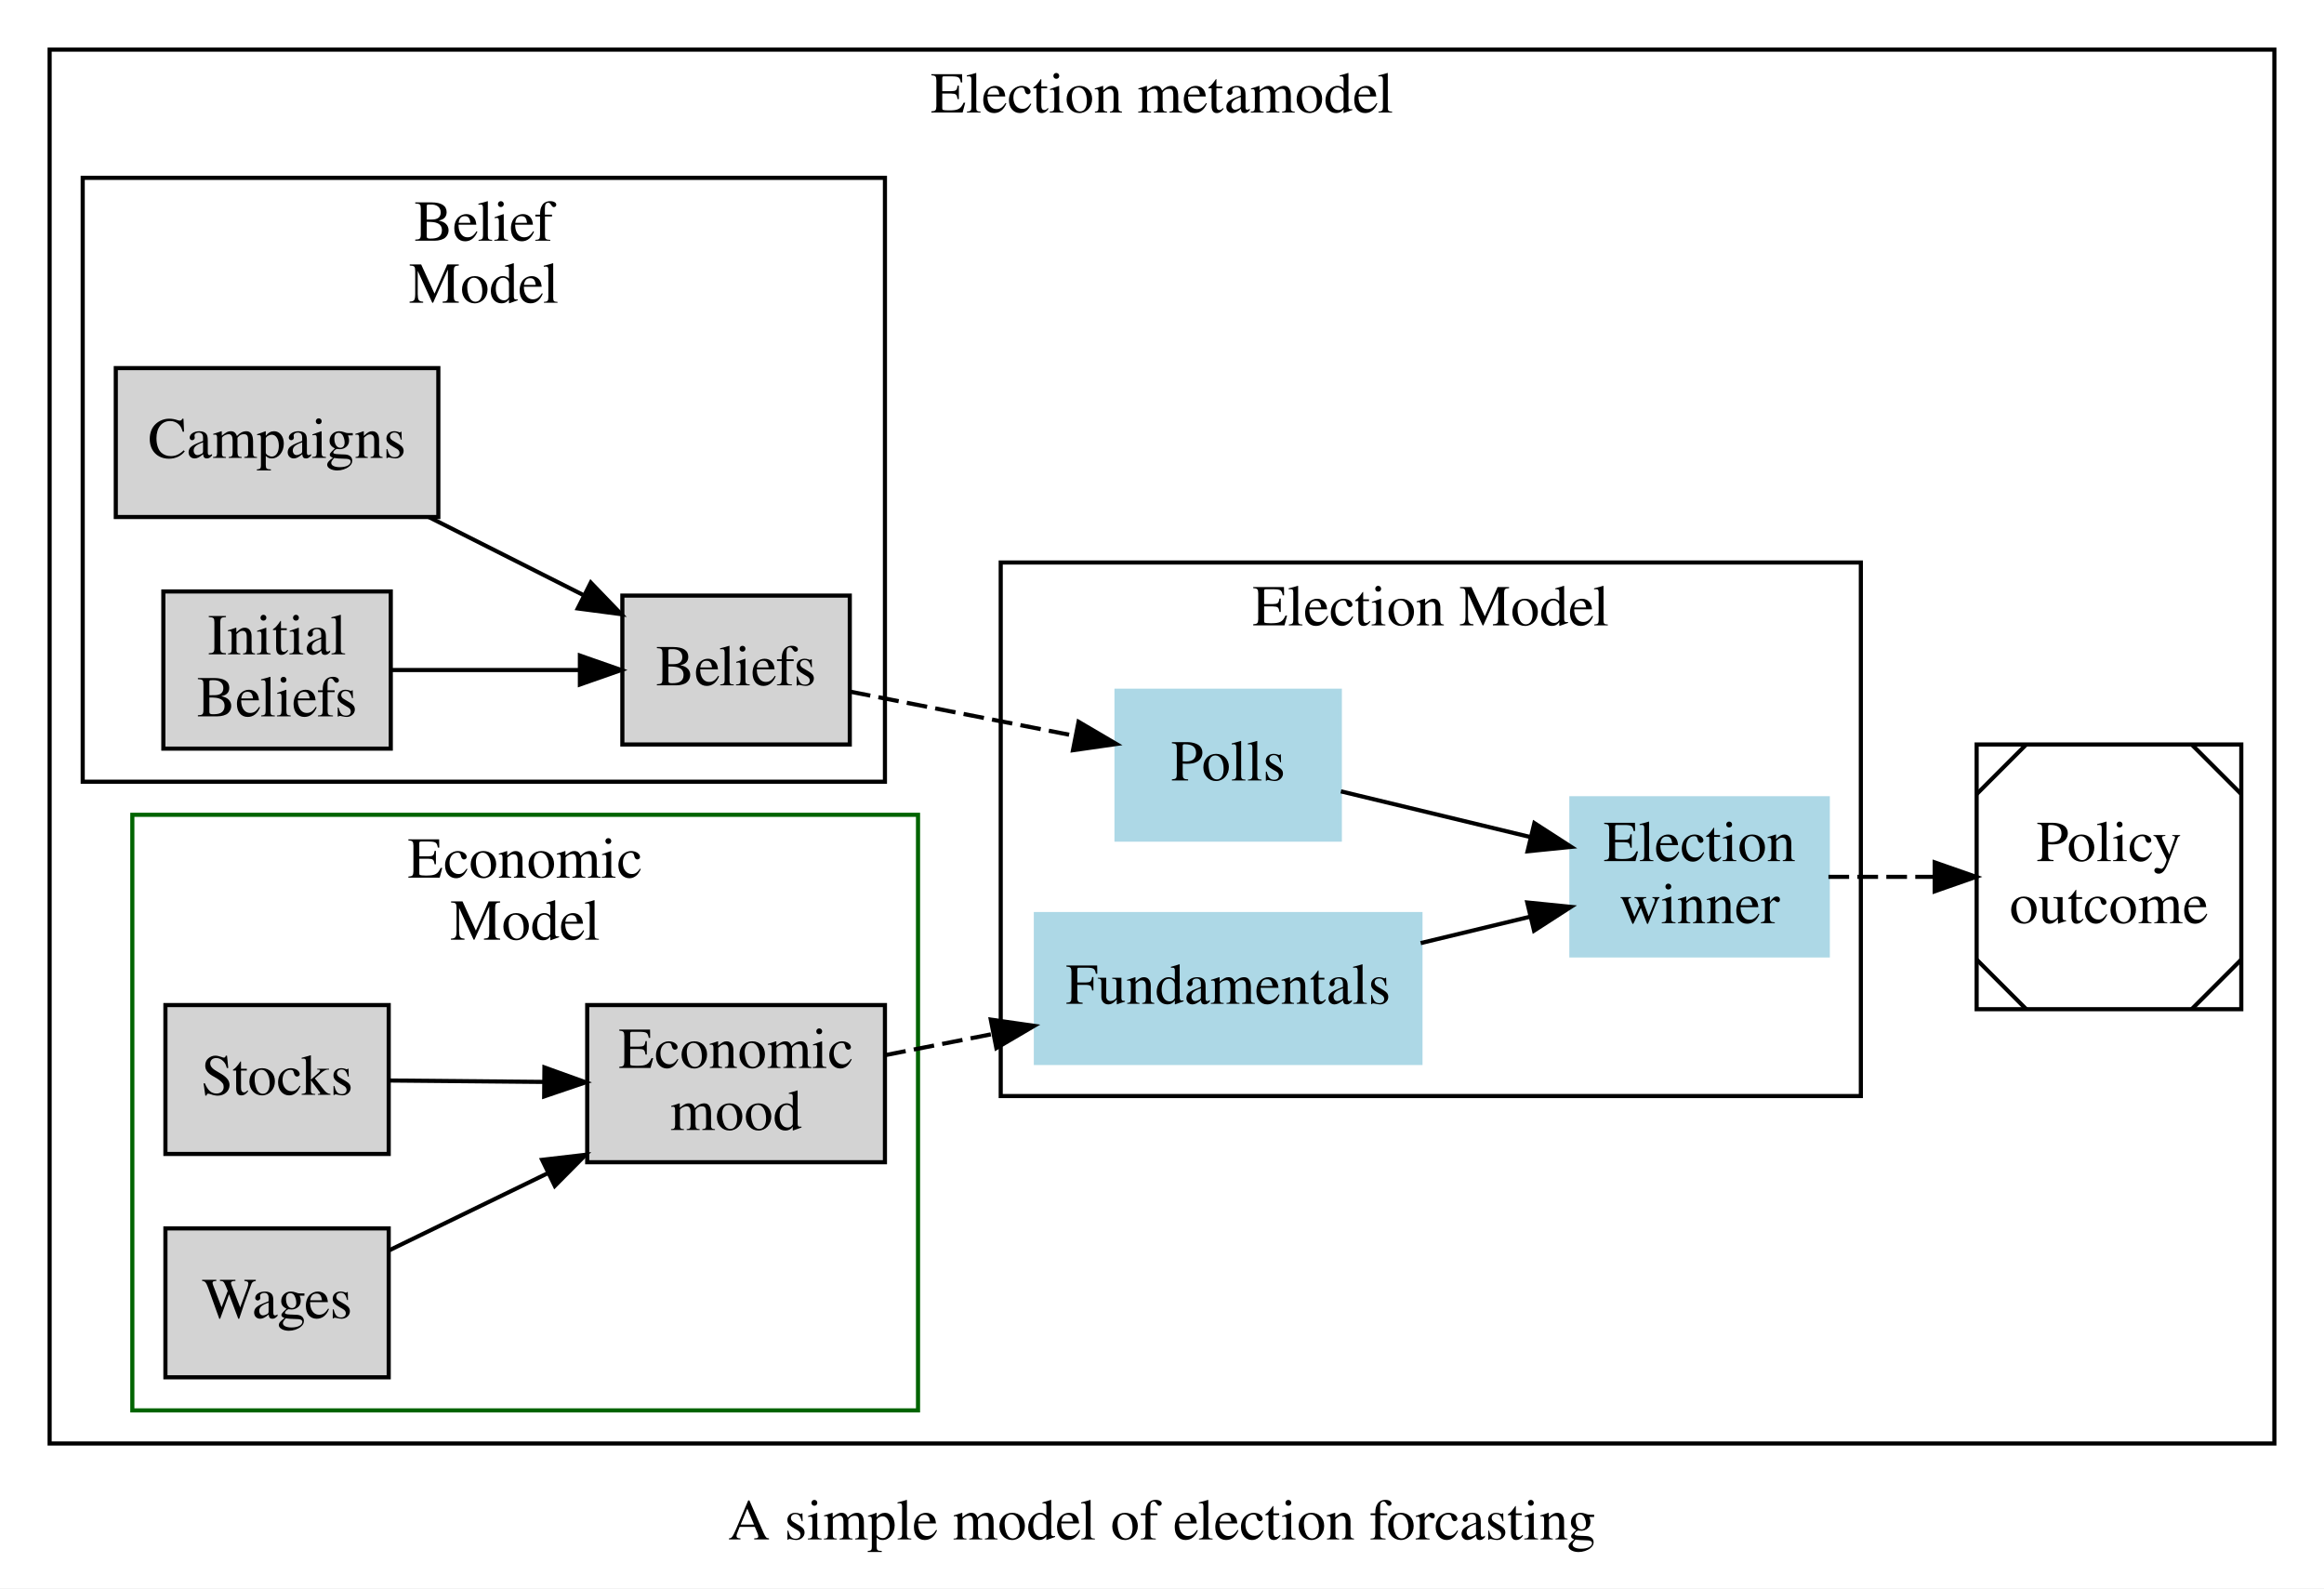
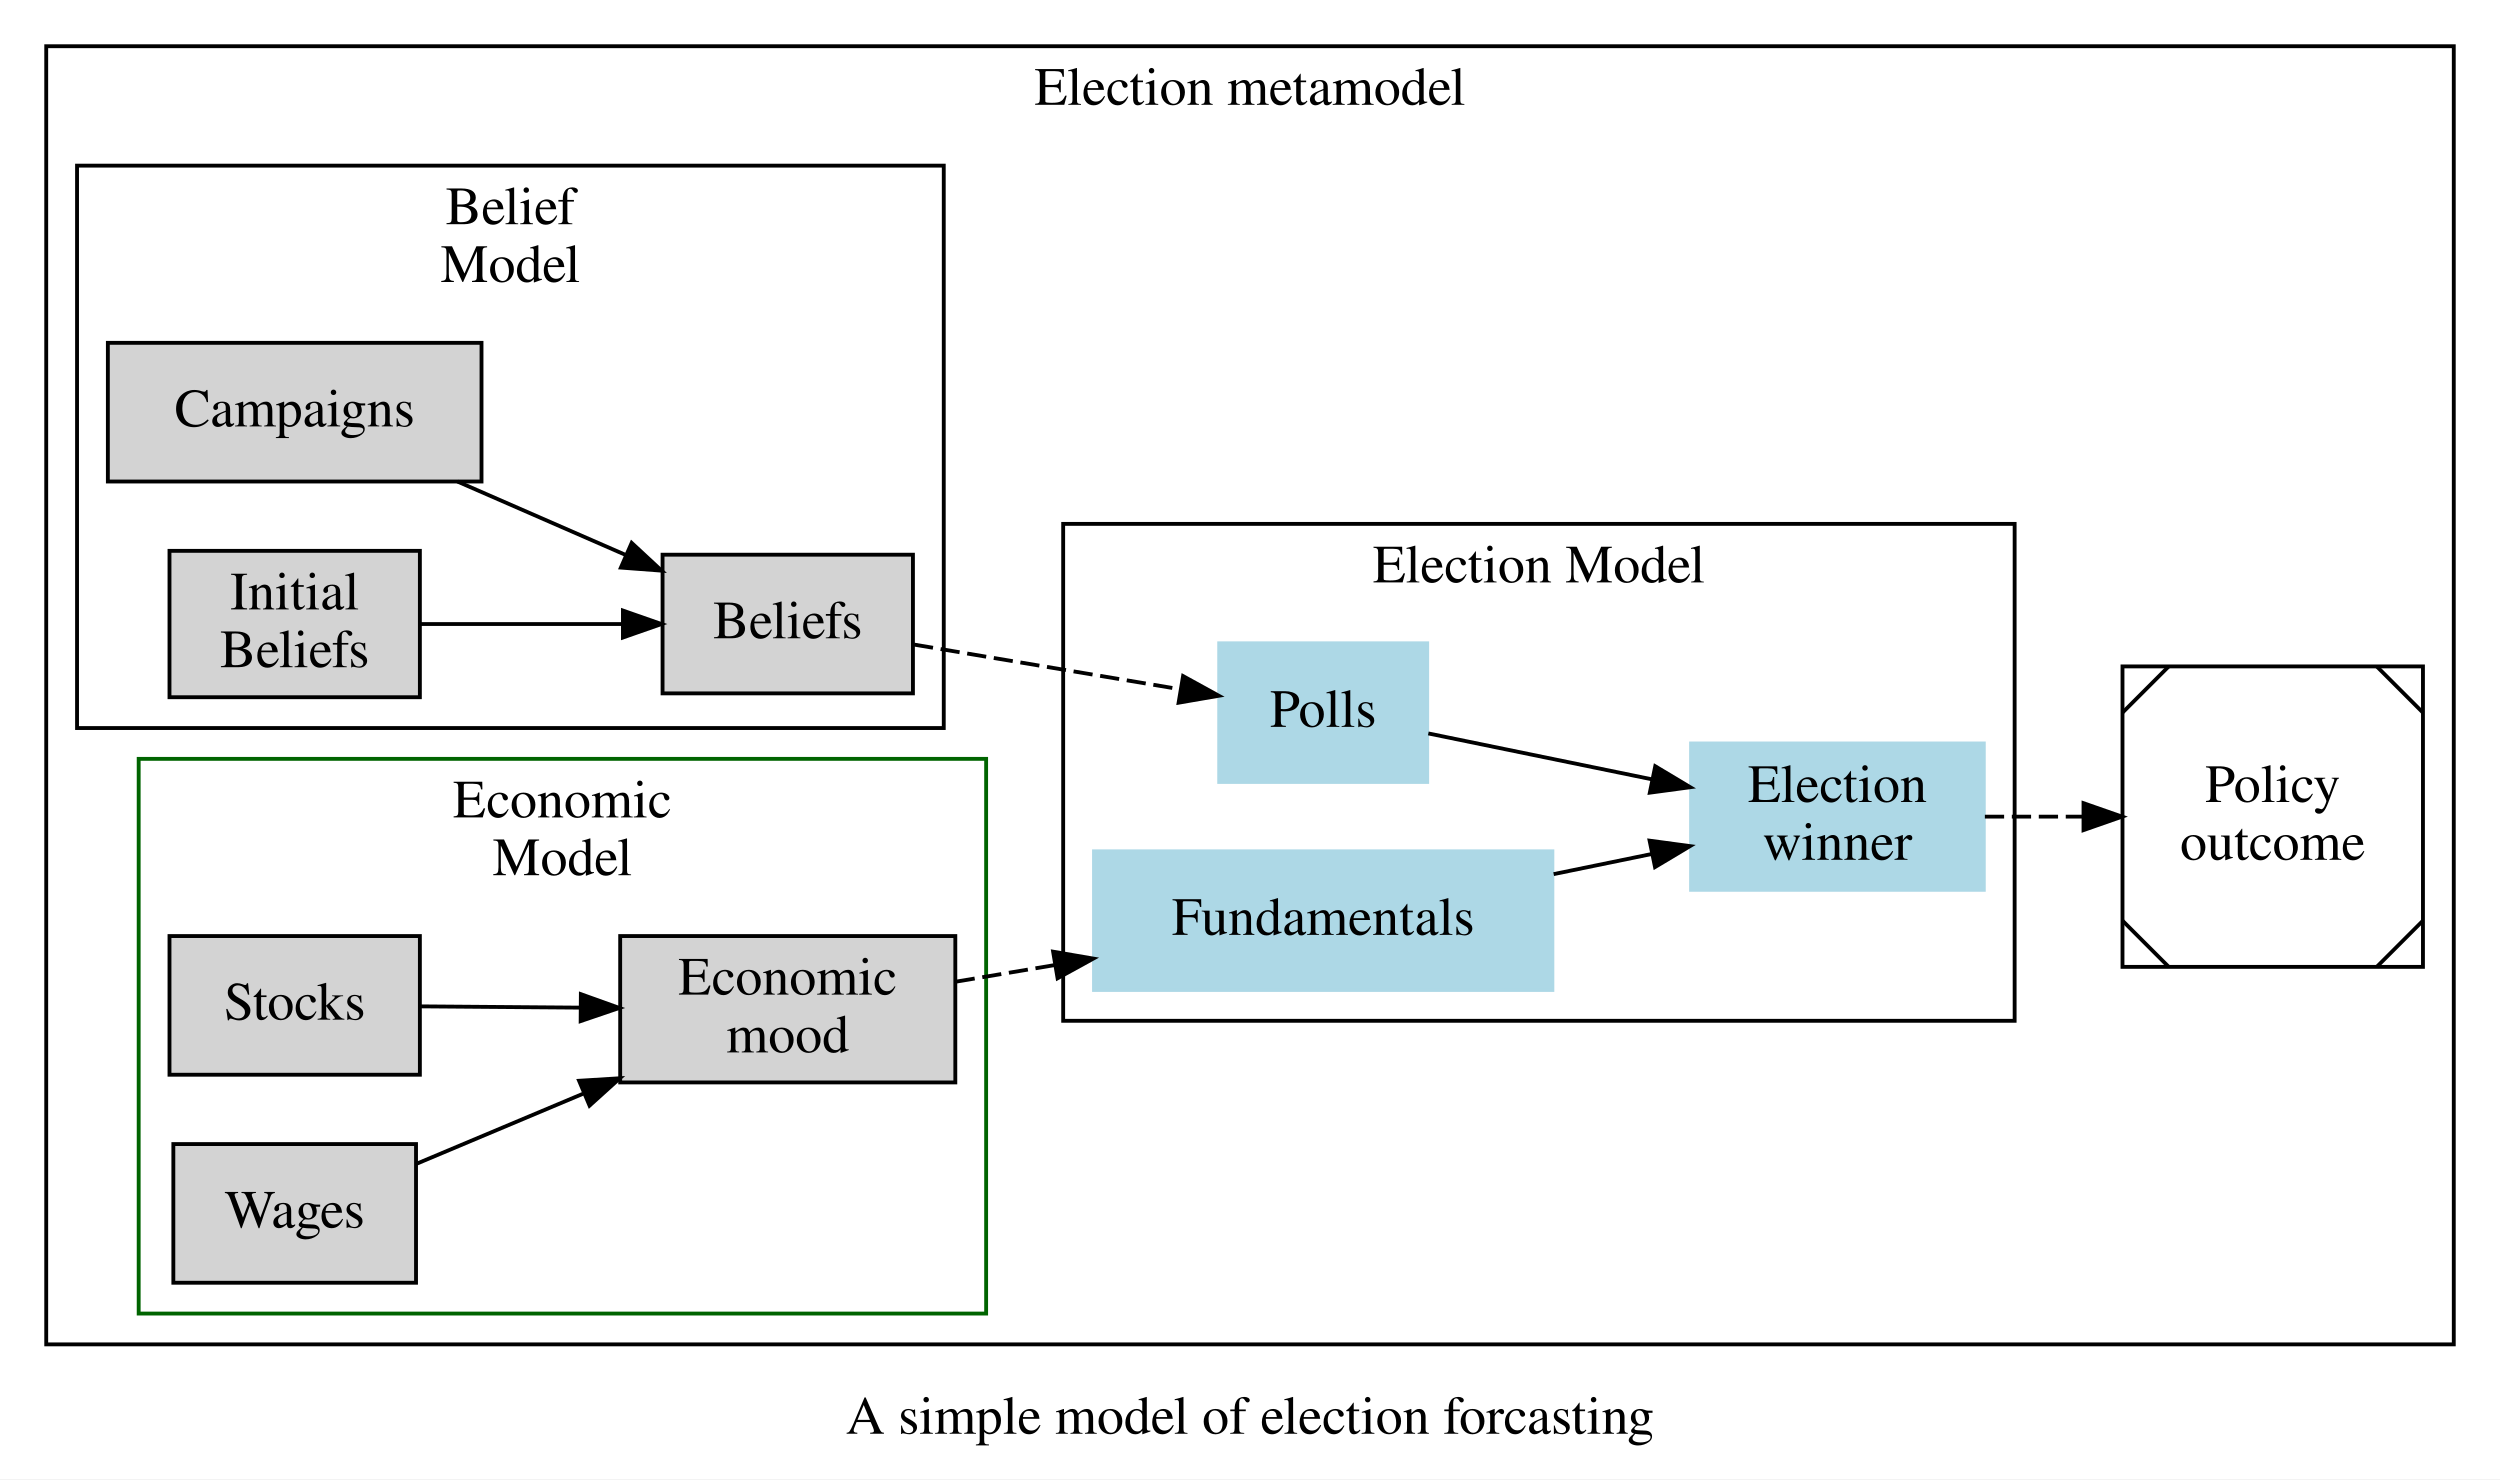
- <svg xmlns="http://www.w3.org/2000/svg" width="562pt" height="384pt" viewBox="0.00 0.00 562.00 384.00">
+ <svg xmlns="http://www.w3.org/2000/svg" width="649pt" height="384pt" viewBox="0.00 0.00 649.00 384.00">
  <g id="graph0" class="graph" transform="scale(1 1) rotate(0) translate(4 380)">
-     <polygon fill="white" stroke="none" points="-4,4 -4,-380 558,-380 558,4 -4,4" />
-     <text text-anchor="middle" x="277" y="-7.8" font-family="Times,serif" font-size="14.00">A simple model of election forcasting</text>
+     <polygon fill="white" stroke="none" points="-4,4 -4,-380 645,-380 645,4 -4,4" />
+     <text text-anchor="middle" x="320.5" y="-7.8" font-family="Times,serif" font-size="14.00">A simple model of election forcasting</text>
    <g id="clust1" class="cluster">
-       <polygon fill="none" stroke="black" points="8,-31 8,-368 546,-368 546,-31 8,-31" />
-       <text text-anchor="middle" x="277" y="-352.8" font-family="Times,serif" font-size="14.00">Election metamodel</text>
+       <polygon fill="none" stroke="black" points="8,-31 8,-368 633,-368 633,-31 8,-31" />
+       <text text-anchor="middle" x="320.5" y="-352.8" font-family="Times,serif" font-size="14.00">Election metamodel</text>
    </g>
    <g id="clust2" class="cluster">
-       <polygon fill="none" stroke="black" points="16,-191 16,-337 210,-337 210,-191 16,-191" />
-       <text text-anchor="middle" x="113" y="-321.8" font-family="Times,serif" font-size="14.00">Belief</text>
-       <text text-anchor="middle" x="113" y="-306.8" font-family="Times,serif" font-size="14.00">Model</text>
+       <polygon fill="none" stroke="black" points="16,-191 16,-337 241,-337 241,-191 16,-191" />
+       <text text-anchor="middle" x="128.5" y="-321.8" font-family="Times,serif" font-size="14.00">Belief</text>
+       <text text-anchor="middle" x="128.5" y="-306.8" font-family="Times,serif" font-size="14.00">Model</text>
    </g>
    <g id="clust4" class="cluster">
-       <polygon fill="none" stroke="darkgreen" points="28,-39 28,-183 218,-183 218,-39 28,-39" />
-       <text text-anchor="middle" x="123" y="-167.8" font-family="Times,serif" font-size="14.00">Economic</text>
-       <text text-anchor="middle" x="123" y="-152.8" font-family="Times,serif" font-size="14.00">Model</text>
+       <polygon fill="none" stroke="darkgreen" points="32,-39 32,-183 252,-183 252,-39 32,-39" />
+       <text text-anchor="middle" x="142" y="-167.8" font-family="Times,serif" font-size="14.00">Economic</text>
+       <text text-anchor="middle" x="142" y="-152.8" font-family="Times,serif" font-size="14.00">Model</text>
    </g>
    <g id="clust6" class="cluster">
-       <polygon fill="none" stroke="black" points="238,-115 238,-244 446,-244 446,-115 238,-115" />
-       <text text-anchor="middle" x="342" y="-228.8" font-family="Times,serif" font-size="14.00">Election Model</text>
+       <polygon fill="none" stroke="black" points="272,-115 272,-244 519,-244 519,-115 272,-115" />
+       <text text-anchor="middle" x="395.5" y="-228.8" font-family="Times,serif" font-size="14.00">Election Model</text>
    </g>
    <g id="node1" class="node">
-       <polygon fill="lightgrey" stroke="black" points="102,-291 24,-291 24,-255 102,-255 102,-291" />
-       <text text-anchor="middle" x="63" y="-269.3" font-family="Times,serif" font-size="14.00">Campaigns</text>
+       <polygon fill="lightgrey" stroke="black" points="121,-291 24,-291 24,-255 121,-255 121,-291" />
+       <text text-anchor="middle" x="72.5" y="-269.3" font-family="Times,serif" font-size="14.00">Campaigns</text>
    </g>
    <g id="node2" class="node">
-       <polygon fill="lightgrey" stroke="black" points="201.5,-236 146.5,-236 146.5,-200 201.5,-200 201.5,-236" />
-       <text text-anchor="middle" x="174" y="-214.3" font-family="Times,serif" font-size="14.00">Beliefs</text>
+       <polygon fill="lightgrey" stroke="black" points="233,-236 168,-236 168,-200 233,-200 233,-236" />
+       <text text-anchor="middle" x="200.5" y="-214.3" font-family="Times,serif" font-size="14.00">Beliefs</text>
    </g>
    <g id="edge1" class="edge">
-       <path fill="none" stroke="black" d="M99.691,-254.991C111.645,-248.959 124.974,-242.233 136.955,-236.188" />
-       <polygon fill="black" stroke="black" points="138.871,-239.141 146.222,-231.512 135.718,-232.892 138.871,-239.141" />
+       <path fill="none" stroke="black" d="M114.757,-254.991C128.753,-248.882 144.38,-242.06 158.365,-235.956" />
+       <polygon fill="black" stroke="black" points="159.981,-239.069 167.746,-231.861 157.18,-232.654 159.981,-239.069" />
    </g>
    <g id="node7" class="node">
-       <polygon fill="lightblue" stroke="lightblue" points="320,-213 266,-213 266,-177 320,-177 320,-213" />
-       <text text-anchor="middle" x="293" y="-191.3" font-family="Times,serif" font-size="14.00">Polls</text>
+       <polygon fill="lightblue" stroke="lightblue" points="366.5,-213 312.5,-213 312.5,-177 366.5,-177 366.5,-213" />
+       <text text-anchor="middle" x="339.5" y="-191.3" font-family="Times,serif" font-size="14.00">Polls</text>
    </g>
    <g id="edge5" class="edge">
-       <path fill="none" stroke="black" stroke-dasharray="5,2" d="M201.549,-212.781C217.668,-209.612 238.456,-205.526 256.037,-202.07" />
-       <polygon fill="black" stroke="black" points="256.822,-205.482 265.959,-200.119 255.472,-198.614 256.822,-205.482" />
+       <path fill="none" stroke="black" stroke-dasharray="5,2" d="M233.275,-212.666C253.925,-209.199 280.898,-204.67 302.365,-201.066" />
+       <polygon fill="black" stroke="black" points="303.126,-204.488 312.409,-199.38 301.967,-197.584 303.126,-204.488" />
    </g>
    <g id="node3" class="node">
-       <polygon fill="lightgrey" stroke="black" points="90.5,-237 35.5,-237 35.5,-199 90.5,-199 90.5,-237" />
-       <text text-anchor="middle" x="63" y="-221.8" font-family="Times,serif" font-size="14.00">Initial</text>
-       <text text-anchor="middle" x="63" y="-206.8" font-family="Times,serif" font-size="14.00">Beliefs</text>
+       <polygon fill="lightgrey" stroke="black" points="105,-237 40,-237 40,-199 105,-199 105,-237" />
+       <text text-anchor="middle" x="72.5" y="-221.8" font-family="Times,serif" font-size="14.00">Initial</text>
+       <text text-anchor="middle" x="72.5" y="-206.8" font-family="Times,serif" font-size="14.00">Beliefs</text>
    </g>
    <g id="edge2" class="edge">
-       <path fill="none" stroke="black" d="M90.664,-218C104.256,-218 121.006,-218 135.841,-218" />
-       <polygon fill="black" stroke="black" points="136.233,-221.5 146.233,-218 136.233,-214.5 136.233,-221.5" />
+       <path fill="none" stroke="black" d="M105.295,-218C121.113,-218 140.442,-218 157.465,-218" />
+       <polygon fill="black" stroke="black" points="157.715,-221.5 167.715,-218 157.715,-214.5 157.715,-221.5" />
    </g>
    <g id="node4" class="node">
-       <polygon fill="lightgrey" stroke="black" points="90,-137 36,-137 36,-101 90,-101 90,-137" />
-       <text text-anchor="middle" x="63" y="-115.3" font-family="Times,serif" font-size="14.00">Stocks</text>
+       <polygon fill="lightgrey" stroke="black" points="105,-137 40,-137 40,-101 105,-101 105,-137" />
+       <text text-anchor="middle" x="72.5" y="-115.3" font-family="Times,serif" font-size="14.00">Stocks</text>
    </g>
    <g id="node5" class="node">
-       <polygon fill="lightgrey" stroke="black" points="210,-137 138,-137 138,-99 210,-99 210,-137" />
-       <text text-anchor="middle" x="174" y="-121.8" font-family="Times,serif" font-size="14.00">Economic</text>
-       <text text-anchor="middle" x="174" y="-106.8" font-family="Times,serif" font-size="14.00">mood</text>
+       <polygon fill="lightgrey" stroke="black" points="244,-137 157,-137 157,-99 244,-99 244,-137" />
+       <text text-anchor="middle" x="200.5" y="-121.8" font-family="Times,serif" font-size="14.00">Economic</text>
+       <text text-anchor="middle" x="200.5" y="-106.8" font-family="Times,serif" font-size="14.00">mood</text>
    </g>
    <g id="edge3" class="edge">
-       <path fill="none" stroke="black" d="M90.108,-118.76C101.34,-118.657 114.803,-118.534 127.581,-118.417" />
-       <polygon fill="black" stroke="black" points="127.659,-121.916 137.626,-118.325 127.594,-114.917 127.659,-121.916" />
+       <path fill="none" stroke="black" d="M105.295,-118.748C117.849,-118.648 132.615,-118.531 146.685,-118.419" />
+       <polygon fill="black" stroke="black" points="146.793,-121.919 156.765,-118.339 146.738,-114.919 146.793,-121.919" />
    </g>
    <g id="node9" class="node">
-       <polygon fill="lightblue" stroke="lightblue" points="339.5,-159 246.5,-159 246.5,-123 339.5,-123 339.5,-159" />
-       <text text-anchor="middle" x="293" y="-137.3" font-family="Times,serif" font-size="14.00">Fundamentals</text>
+       <polygon fill="lightblue" stroke="lightblue" points="399,-159 280,-159 280,-123 399,-123 399,-159" />
+       <text text-anchor="middle" x="339.5" y="-137.3" font-family="Times,serif" font-size="14.00">Fundamentals</text>
    </g>
    <g id="edge7" class="edge">
-       <path fill="none" stroke="black" stroke-dasharray="5,2" d="M210.104,-124.901C218.32,-126.516 227.273,-128.276 236.145,-130.02" />
-       <polygon fill="black" stroke="black" points="235.596,-133.479 246.084,-131.974 236.947,-126.61 235.596,-133.479" />
+       <path fill="none" stroke="black" stroke-dasharray="5,2" d="M244.097,-125.151C252.315,-126.531 261.116,-128.009 269.919,-129.486" />
+       <polygon fill="black" stroke="black" points="269.387,-132.946 279.828,-131.15 270.546,-126.043 269.387,-132.946" />
    </g>
    <g id="node6" class="node">
-       <polygon fill="lightgrey" stroke="black" points="90,-83 36,-83 36,-47 90,-47 90,-83" />
-       <text text-anchor="middle" x="63" y="-61.3" font-family="Times,serif" font-size="14.00">Wages</text>
+       <polygon fill="lightgrey" stroke="black" points="104,-83 41,-83 41,-47 104,-47 104,-83" />
+       <text text-anchor="middle" x="72.5" y="-61.3" font-family="Times,serif" font-size="14.00">Wages</text>
    </g>
    <g id="edge4" class="edge">
-       <path fill="none" stroke="black" d="M90.108,-77.695C101.562,-83.264 115.337,-89.962 128.339,-96.284" />
-       <polygon fill="black" stroke="black" points="127.102,-99.575 137.626,-100.8 130.163,-93.279 127.102,-99.575" />
+       <path fill="none" stroke="black" d="M104.001,-77.83C117.026,-83.308 132.602,-89.86 147.359,-96.067" />
+       <polygon fill="black" stroke="black" points="146.328,-99.431 156.903,-100.082 149.042,-92.978 146.328,-99.431" />
    </g>
    <g id="node8" class="node">
-       <polygon fill="lightblue" stroke="lightblue" points="438,-187 376,-187 376,-149 438,-149 438,-187" />
-       <text text-anchor="middle" x="407" y="-171.8" font-family="Times,serif" font-size="14.00">Election</text>
-       <text text-anchor="middle" x="407" y="-156.8" font-family="Times,serif" font-size="14.00"> winner</text>
+       <polygon fill="lightblue" stroke="lightblue" points="511,-187 435,-187 435,-149 511,-149 511,-187" />
+       <text text-anchor="middle" x="473" y="-171.8" font-family="Times,serif" font-size="14.00">Election</text>
+       <text text-anchor="middle" x="473" y="-156.8" font-family="Times,serif" font-size="14.00"> winner</text>
    </g>
    <g id="edge6" class="edge">
-       <path fill="none" stroke="black" d="M320.259,-188.67C333.943,-185.371 350.964,-181.268 366.226,-177.588" />
-       <polygon fill="black" stroke="black" points="367.047,-180.991 375.948,-175.245 365.406,-174.186 367.047,-180.991" />
+       <path fill="none" stroke="black" d="M366.795,-189.601C383.39,-186.194 405.305,-181.694 424.837,-177.684" />
+       <polygon fill="black" stroke="black" points="425.701,-181.079 434.793,-175.64 424.293,-174.222 425.701,-181.079" />
    </g>
    <g id="node10" class="node">
-       <polygon fill="none" stroke="black" points="538,-200 474,-200 474,-136 538,-136 538,-200" />
-       <polyline fill="none" stroke="black" points="486,-200 474,-188 " />
-       <polyline fill="none" stroke="black" points="474,-148 486,-136 " />
-       <polyline fill="none" stroke="black" points="526,-136 538,-148 " />
-       <polyline fill="none" stroke="black" points="538,-188 526,-200 " />
-       <text text-anchor="middle" x="506" y="-171.8" font-family="Times,serif" font-size="14.00">Policy</text>
-       <text text-anchor="middle" x="506" y="-156.8" font-family="Times,serif" font-size="14.00">outcome</text>
+       <polygon fill="none" stroke="black" points="625,-207 547,-207 547,-129 625,-129 625,-207" />
+       <polyline fill="none" stroke="black" points="559,-207 547,-195 " />
+       <polyline fill="none" stroke="black" points="547,-141 559,-129 " />
+       <polyline fill="none" stroke="black" points="613,-129 625,-141 " />
+       <polyline fill="none" stroke="black" points="625,-195 613,-207 " />
+       <text text-anchor="middle" x="586" y="-171.8" font-family="Times,serif" font-size="14.00">Policy</text>
+       <text text-anchor="middle" x="586" y="-156.8" font-family="Times,serif" font-size="14.00">outcome</text>
    </g>
    <g id="edge9" class="edge">
-       <path fill="none" stroke="black" stroke-dasharray="5,2" d="M438.16,-168C446.226,-168 455.085,-168 463.641,-168" />
-       <polygon fill="black" stroke="black" points="463.854,-171.5 473.854,-168 463.854,-164.5 463.854,-171.5" />
+       <path fill="none" stroke="black" stroke-dasharray="5,2" d="M511.27,-168C519.419,-168 528.159,-168 536.669,-168" />
+       <polygon fill="black" stroke="black" points="536.881,-171.5 546.881,-168 536.881,-164.5 536.881,-171.5" />
    </g>
    <g id="edge8" class="edge">
-       <path fill="none" stroke="black" d="M339.555,-151.982C348.348,-154.102 357.497,-156.307 366.093,-158.38" />
-       <polygon fill="black" stroke="black" points="365.334,-161.797 375.876,-160.738 366.974,-154.992 365.334,-161.797" />
+       <path fill="none" stroke="black" d="M399.327,-153.079C407.883,-154.835 416.598,-156.625 424.883,-158.326" />
+       <polygon fill="black" stroke="black" points="424.235,-161.766 434.735,-160.349 425.643,-154.909 424.235,-161.766" />
    </g>
  </g>
</svg>
